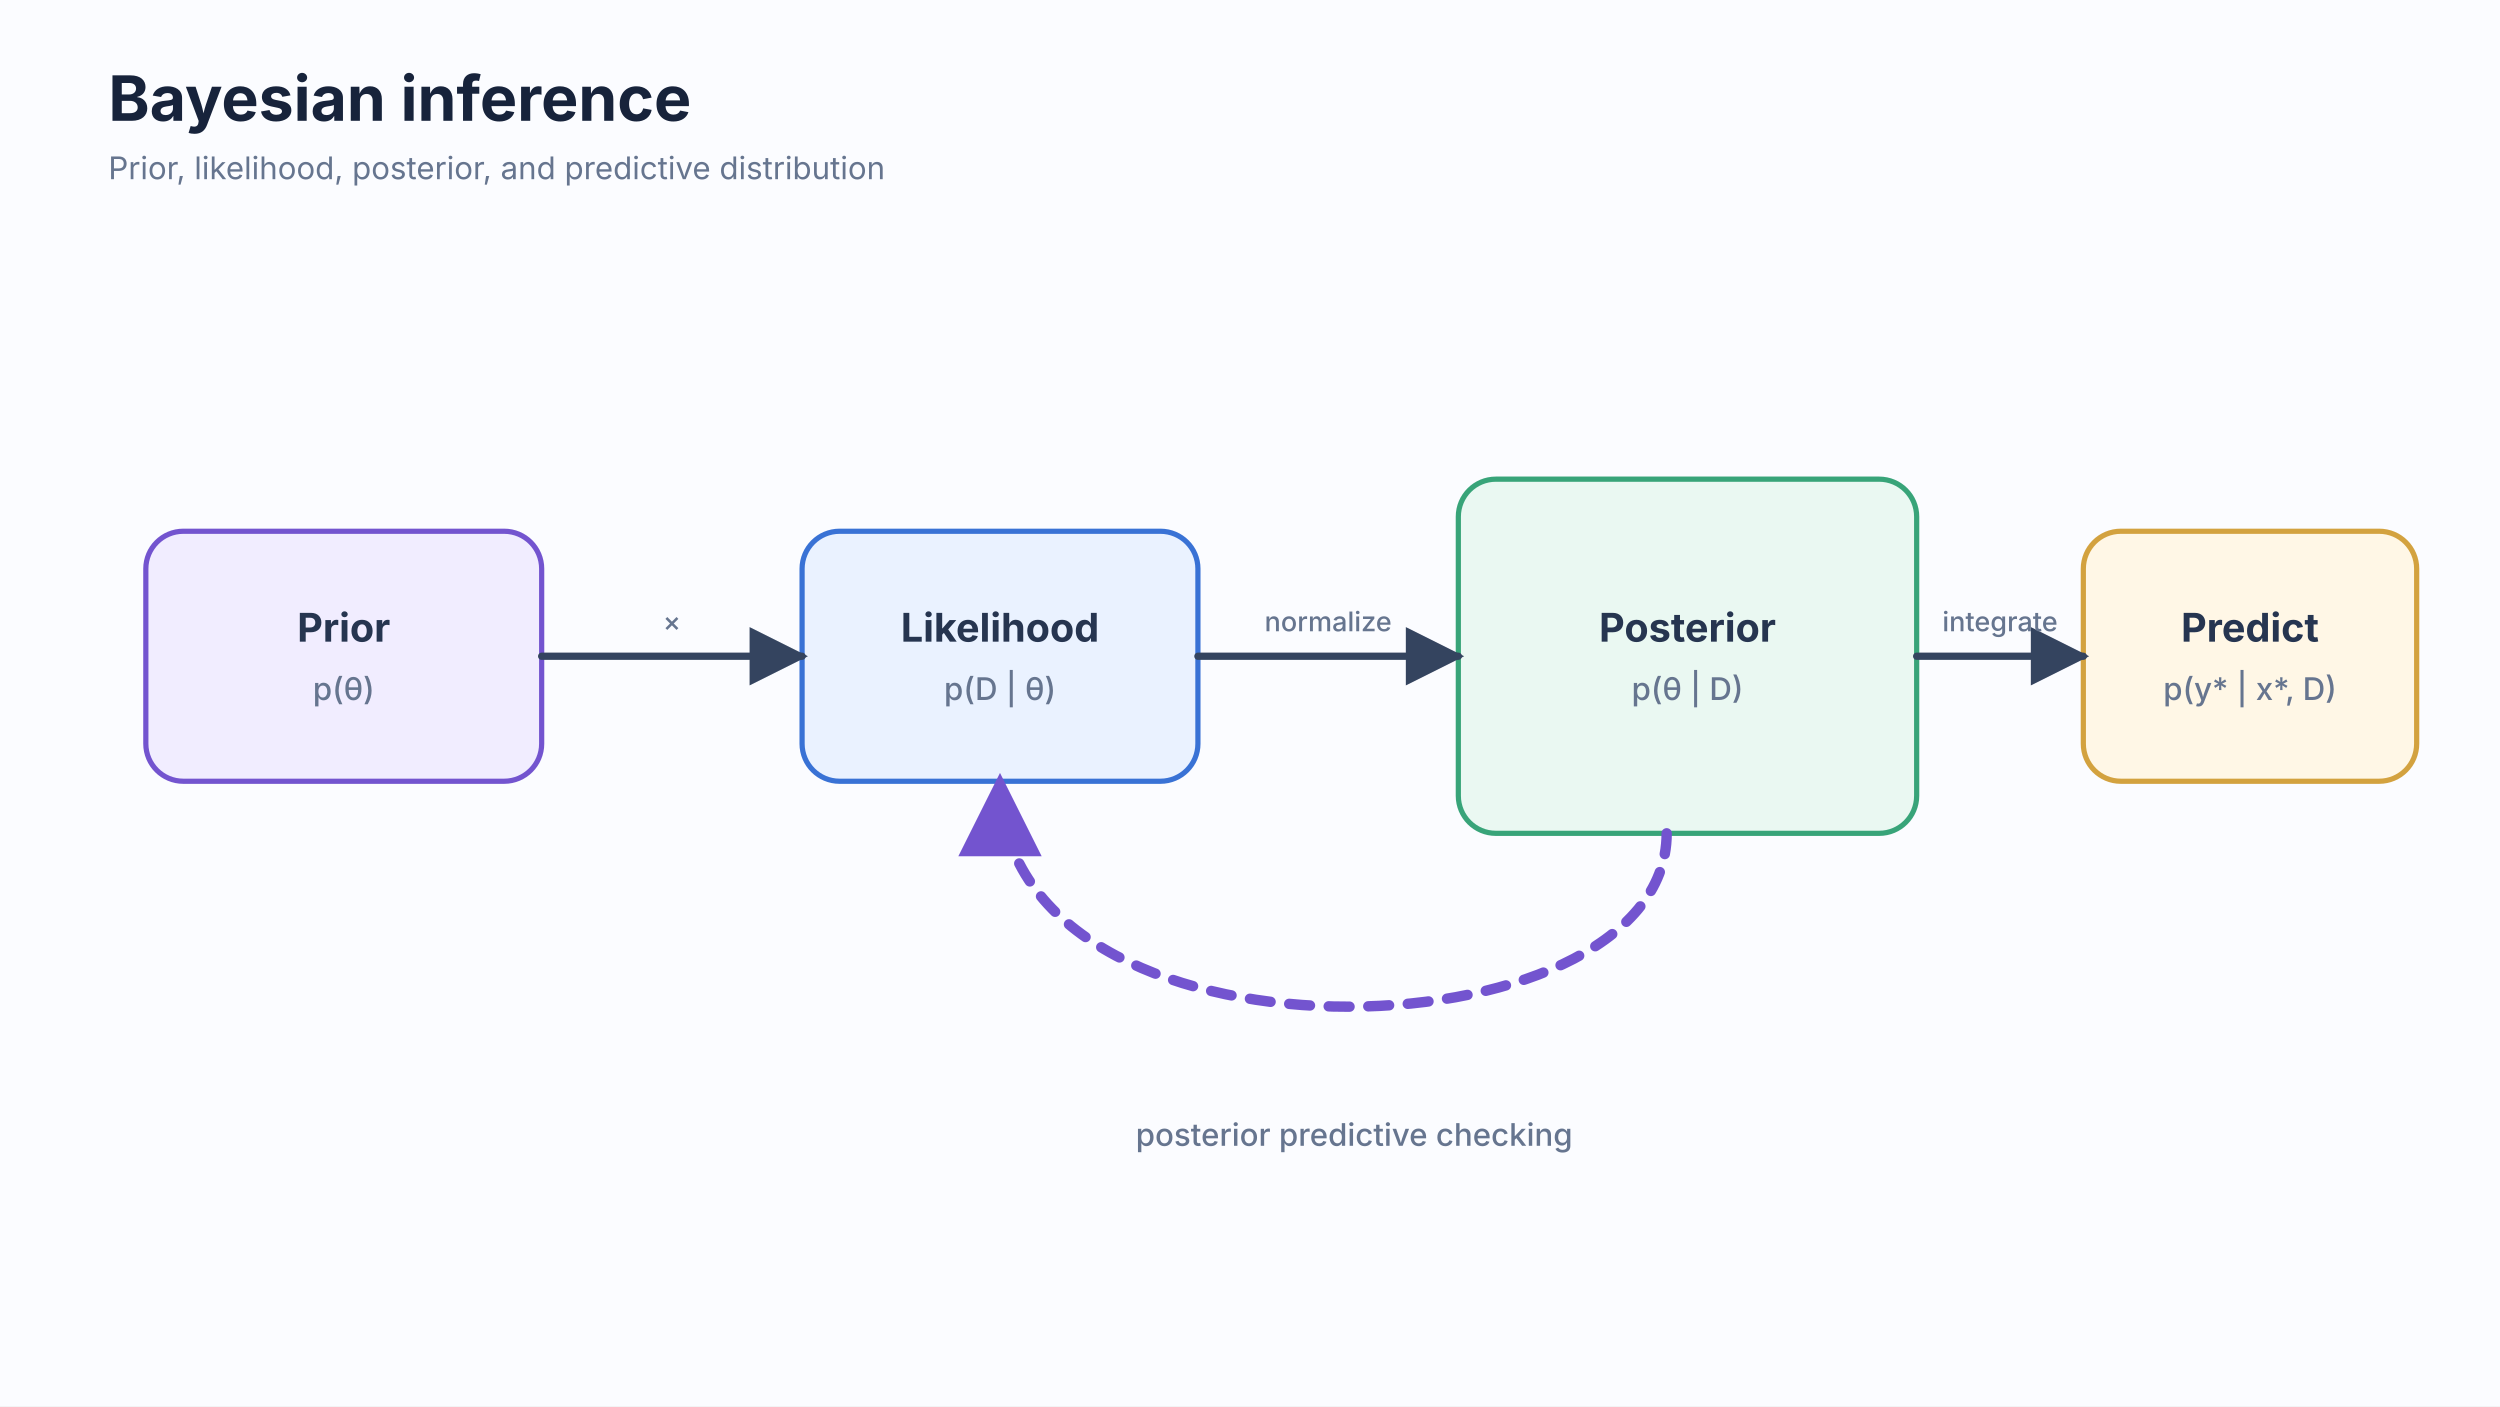
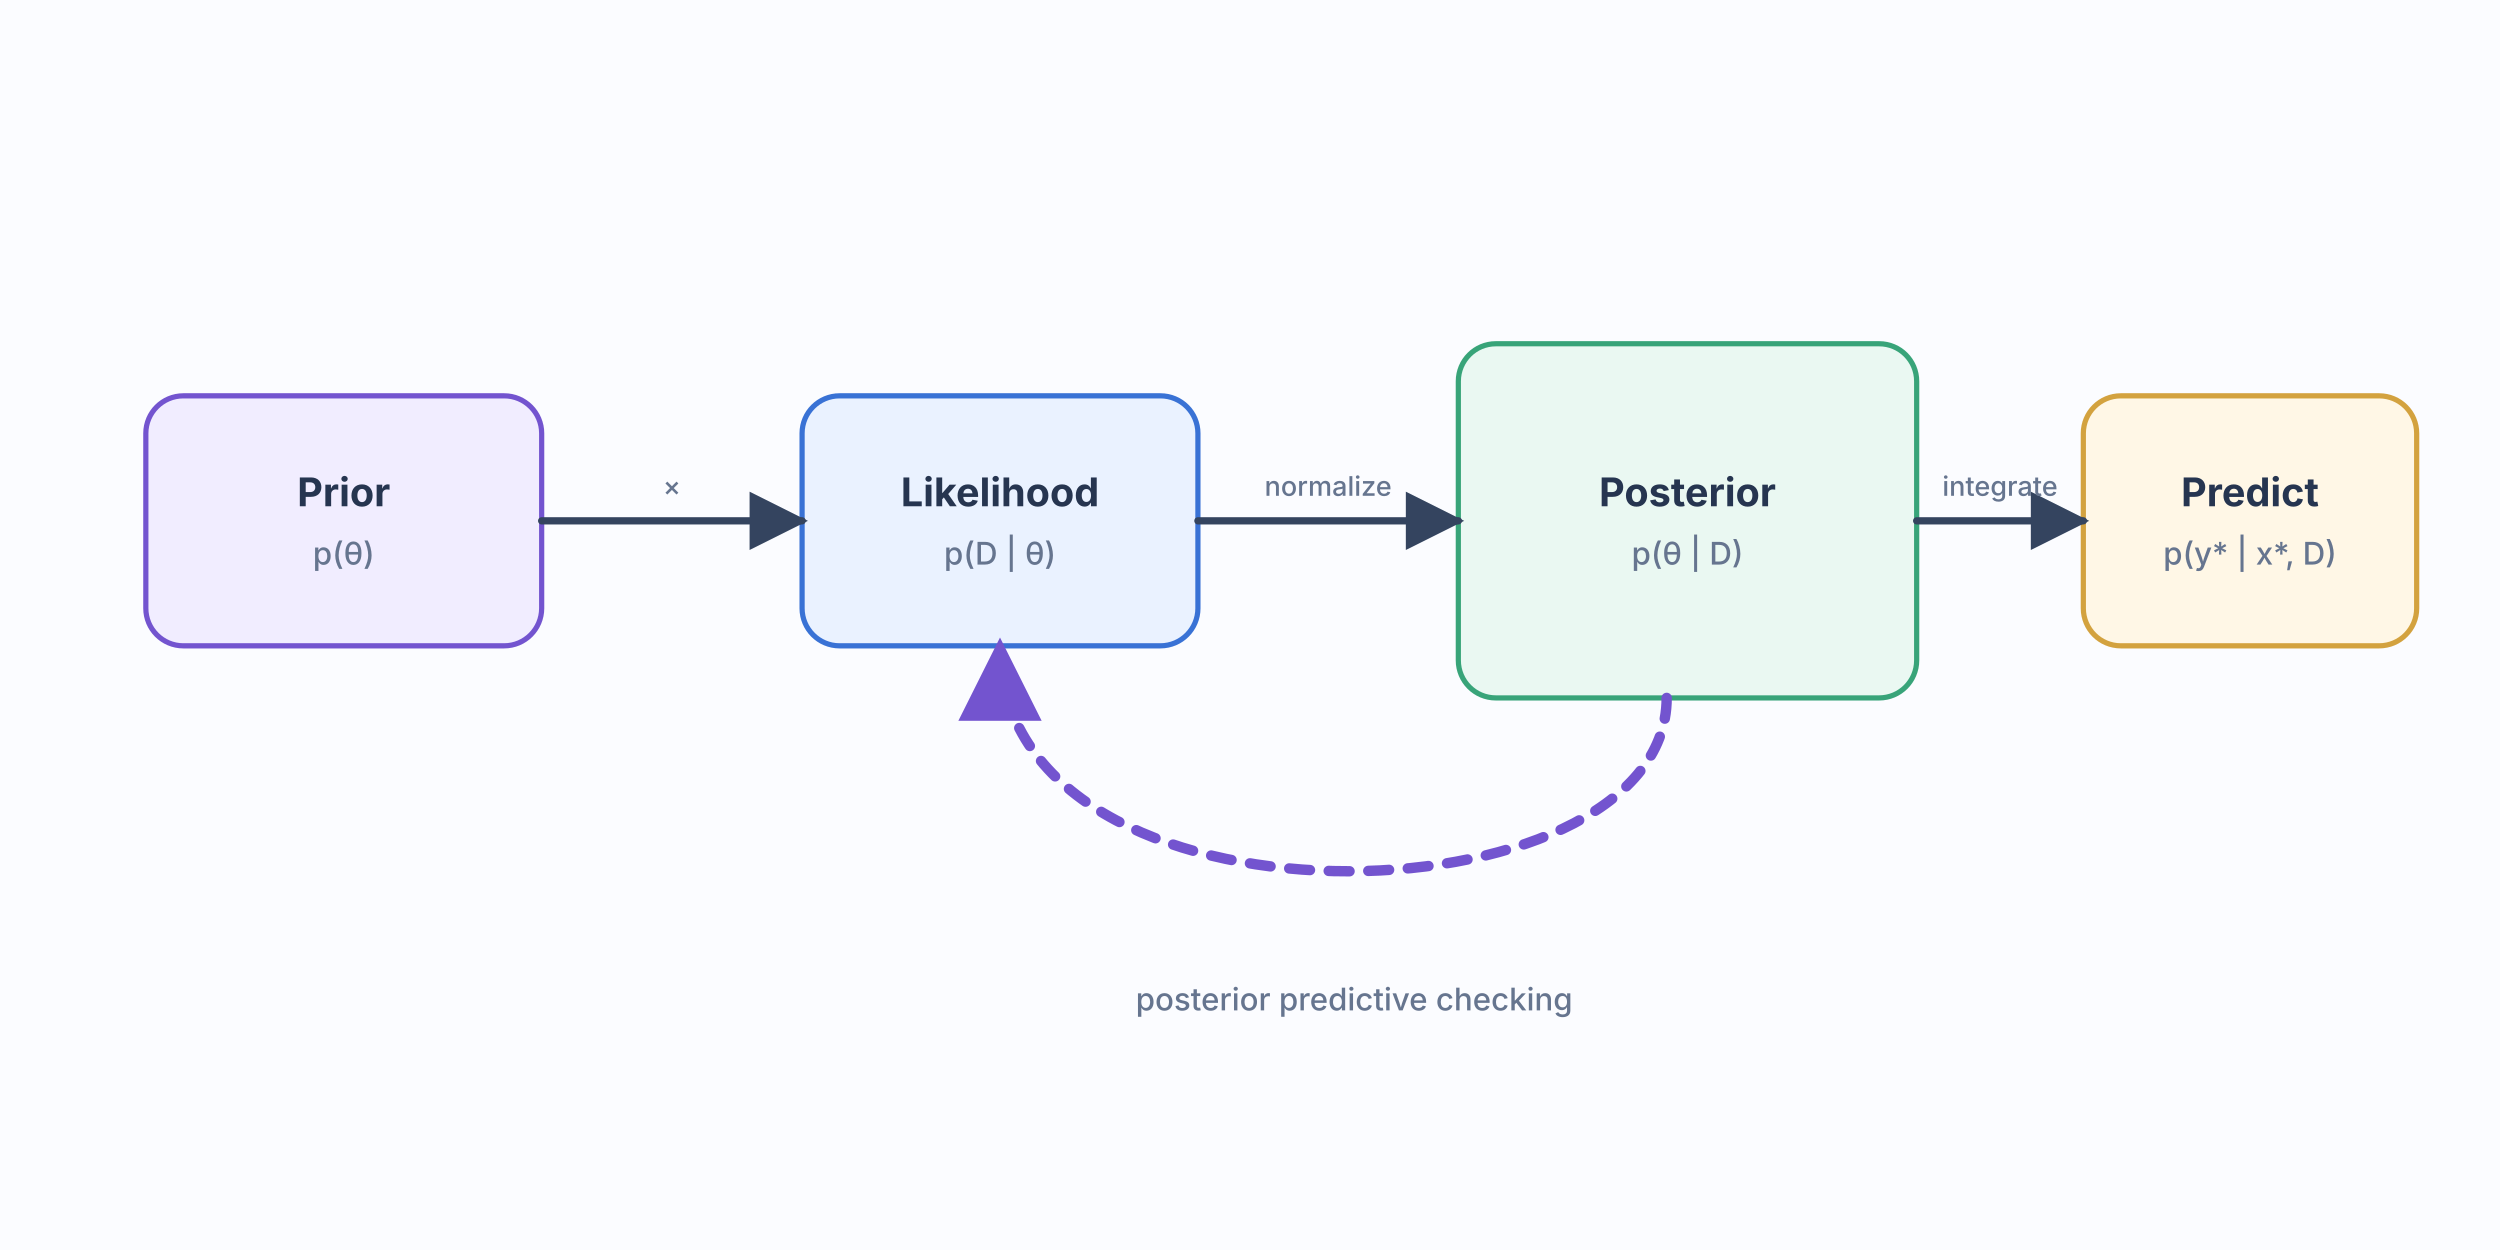
- <svg xmlns="http://www.w3.org/2000/svg" width="1200" height="675" viewBox="0 0 1200 675" role="img" aria-labelledby="svg-title svg-desc">
+ <svg xmlns="http://www.w3.org/2000/svg" width="1200" height="600" viewBox="0 0 1200 600" role="img" aria-labelledby="svg-title svg-desc">
  <defs>
    <marker id="arrow" viewBox="0 0 10 10" refX="9" refY="5" markerWidth="8" markerHeight="8" orient="auto-start-reverse">
      <path d="M0 0L10 5L0 10Z" fill="#34445f" />
    </marker>
    <marker id="arrow-blue" viewBox="0 0 10 10" refX="9" refY="5" markerWidth="8" markerHeight="8" orient="auto-start-reverse">
      <path d="M0 0L10 5L0 10Z" fill="#3972d5" />
    </marker>
    <marker id="arrow-violet" viewBox="0 0 10 10" refX="9" refY="5" markerWidth="8" markerHeight="8" orient="auto-start-reverse">
      <path d="M0 0L10 5L0 10Z" fill="#7354cf" />
    </marker>
    <linearGradient id="soft-gradient" x1="0" y1="0" x2="1" y2="1">
      <stop offset="0" stop-color="#eaf2ff" />
      <stop offset="1" stop-color="#f1edff" />
    </linearGradient>
    <style>
    .bg{fill:#fbfcff}.title{font:700 30px Inter,Arial,sans-serif;fill:#17233b}.subtitle{font:400 15px Inter,Arial,sans-serif;fill:#66758f}
    .label{font:500 19px Inter,Arial,sans-serif;fill:#263550}.strong{font-weight:700}.small{font:500 15px Inter,Arial,sans-serif}.tiny{font:500 13px Inter,Arial,sans-serif}.muted{fill:#66758f}
    .card{stroke-width:2.5}.blue{fill:#eaf2ff;stroke:#3972d5}.violet{fill:#f1edff;stroke:#7354cf}.red{fill:#fff0f0;stroke:#dc5963}.gold{fill:#fff7e6;stroke:#d3a23f}.green{fill:#eaf8f2;stroke:#38a479}.slate{fill:#f2f5f9;stroke:#72819a}.cyan{fill:#e9f9fb;stroke:#2b9aa5}
    .wire{fill:none;stroke:#34445f;stroke-width:3.5;stroke-linecap:round;stroke-linejoin:round}.wire2{fill:none;stroke:#3972d5;stroke-width:5;stroke-linecap:round;stroke-linejoin:round}.violet-line{fill:none;stroke:#7354cf;stroke-width:5;stroke-linecap:round;stroke-linejoin:round}.red-line{fill:none;stroke:#dc5963;stroke-width:5;stroke-linecap:round;stroke-linejoin:round}.green-line{fill:none;stroke:#38a479;stroke-width:5;stroke-linecap:round;stroke-linejoin:round}.dash{stroke-dasharray:10 9}
    .axis{fill:none;stroke:#8b98ac;stroke-width:2}.grid{stroke:#dce3ed;stroke-width:1.5}.node{fill:#fff;stroke:#34445f;stroke-width:3}.dot-blue{fill:#3972d5}.dot-violet{fill:#7354cf}.dot-red{fill:#dc5963}.dot-green{fill:#38a479}.paper-note{font:600 12px Inter,Arial,sans-serif;fill:#7354cf;letter-spacing:.06em}
    </style>
  </defs>
-   <rect class="bg" width="1200" height="675" />
-   <g id="figure-title">
-     <text x="52" y="58" class="title" text-anchor="start">Bayesian inference</text>
-     <text x="52" y="86" class="subtitle" text-anchor="start">Prior, likelihood, posterior, and predictive distribution</text>
+   <rect class="bg" width="1200" height="600" />
+   <g id="figure-body" transform="translate(0,-65)">
+     <g id="prior">
+       <rect x="70" y="255" width="190" height="120" rx="18" class="card violet" />
+       <text x="165" y="308" class="label strong" text-anchor="middle">Prior</text>
+       <text x="165" y="336" class="small muted" text-anchor="middle">p(θ)</text>
+     </g>
+     <g id="likelihood">
+       <rect x="385" y="255" width="190" height="120" rx="18" class="card blue" />
+       <text x="480" y="308" class="label strong" text-anchor="middle">Likelihood</text>
+       <text x="480" y="336" class="small muted" text-anchor="middle">p(D | θ)</text>
+     </g>
+     <g id="posterior">
+       <rect x="700" y="230" width="220" height="170" rx="18" class="card green" />
+       <text x="810" y="308" class="label strong" text-anchor="middle">Posterior</text>
+       <text x="810" y="336" class="small muted" text-anchor="middle">p(θ | D)</text>
+     </g>
+     <g id="predictive">
+       <rect x="1000" y="255" width="160" height="120" rx="18" class="card gold" />
+       <text x="1080" y="308" class="label strong" text-anchor="middle">Predict</text>
+       <text x="1080" y="336" class="small muted" text-anchor="middle">p(y* | x*, D)</text>
+     </g>
+     <g id="prior-likelihood">
+       <line x1="260" y1="315" x2="385" y2="315" class="wire" marker-end="url(#arrow)" />
+       <text x="322.5" y="303" class="tiny muted" text-anchor="middle">×</text>
+     </g>
+     <g id="likelihood-posterior">
+       <line x1="575" y1="315" x2="700" y2="315" class="wire" marker-end="url(#arrow)" />
+       <text x="637.5" y="303" class="tiny muted" text-anchor="middle">normalize</text>
+     </g>
+     <g id="posterior-predictive">
+       <line x1="920" y1="315" x2="1000" y2="315" class="wire" marker-end="url(#arrow)" />
+       <text x="960" y="303" class="tiny muted" text-anchor="middle">integrate</text>
+     </g>
+     <path d="M800,400 C800,510 480,520 480,375" class="violet-line dash" marker-end="url(#arrow-violet)" />
+     <text x="650" y="550" class="small muted" text-anchor="middle">posterior predictive checking</text>
  </g>
-   <g id="prior">
-     <rect x="70" y="255" width="190" height="120" rx="18" class="card violet" />
-     <text x="165" y="308" class="label strong" text-anchor="middle">Prior</text>
-     <text x="165" y="336" class="small muted" text-anchor="middle">p(θ)</text>
-   </g>
-   <g id="likelihood">
-     <rect x="385" y="255" width="190" height="120" rx="18" class="card blue" />
-     <text x="480" y="308" class="label strong" text-anchor="middle">Likelihood</text>
-     <text x="480" y="336" class="small muted" text-anchor="middle">p(D | θ)</text>
-   </g>
-   <g id="posterior">
-     <rect x="700" y="230" width="220" height="170" rx="18" class="card green" />
-     <text x="810" y="308" class="label strong" text-anchor="middle">Posterior</text>
-     <text x="810" y="336" class="small muted" text-anchor="middle">p(θ | D)</text>
-   </g>
-   <g id="predictive">
-     <rect x="1000" y="255" width="160" height="120" rx="18" class="card gold" />
-     <text x="1080" y="308" class="label strong" text-anchor="middle">Predict</text>
-     <text x="1080" y="336" class="small muted" text-anchor="middle">p(y* | x*, D)</text>
-   </g>
-   <g id="prior-likelihood">
-     <line x1="260" y1="315" x2="385" y2="315" class="wire" marker-end="url(#arrow)" />
-     <text x="322.5" y="303" class="tiny muted" text-anchor="middle">×</text>
-   </g>
-   <g id="likelihood-posterior">
-     <line x1="575" y1="315" x2="700" y2="315" class="wire" marker-end="url(#arrow)" />
-     <text x="637.5" y="303" class="tiny muted" text-anchor="middle">normalize</text>
-   </g>
-   <g id="posterior-predictive">
-     <line x1="920" y1="315" x2="1000" y2="315" class="wire" marker-end="url(#arrow)" />
-     <text x="960" y="303" class="tiny muted" text-anchor="middle">integrate</text>
-   </g>
-   <path d="M800,400 C800,510 480,520 480,375" class="violet-line dash" marker-end="url(#arrow-violet)" />
-   <text x="650" y="550" class="small muted" text-anchor="middle">posterior predictive checking</text>
</svg>
